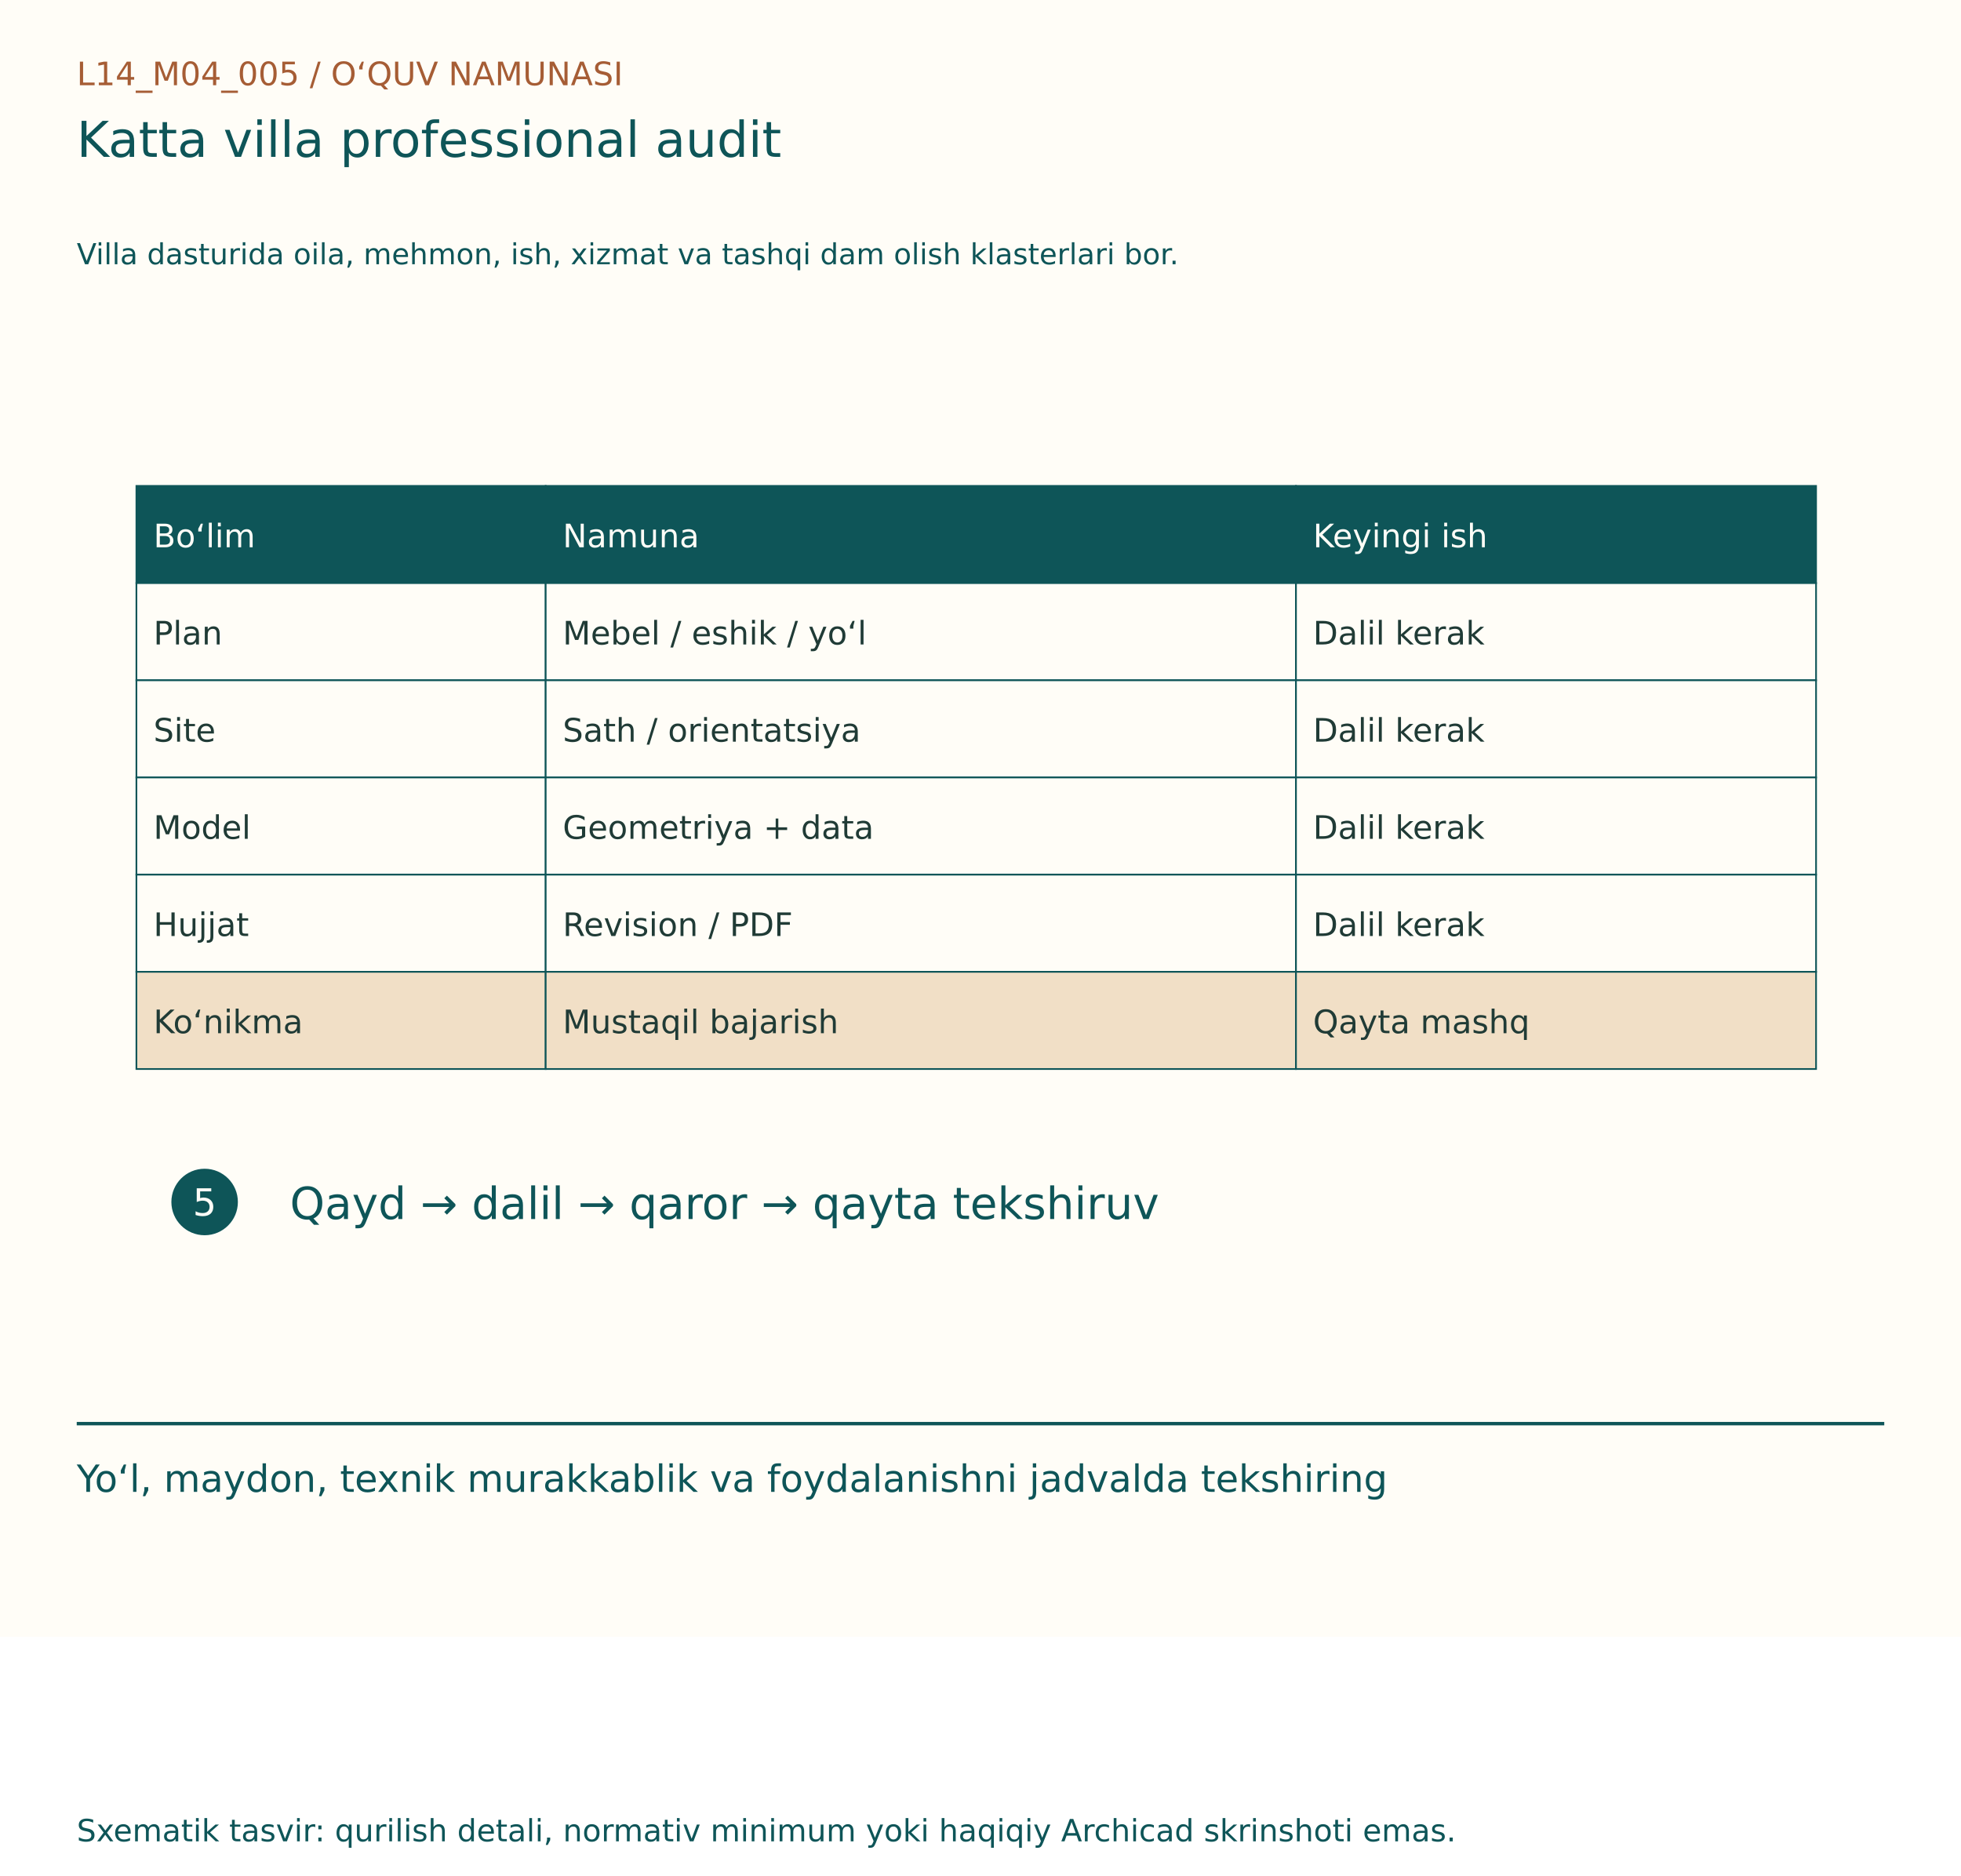
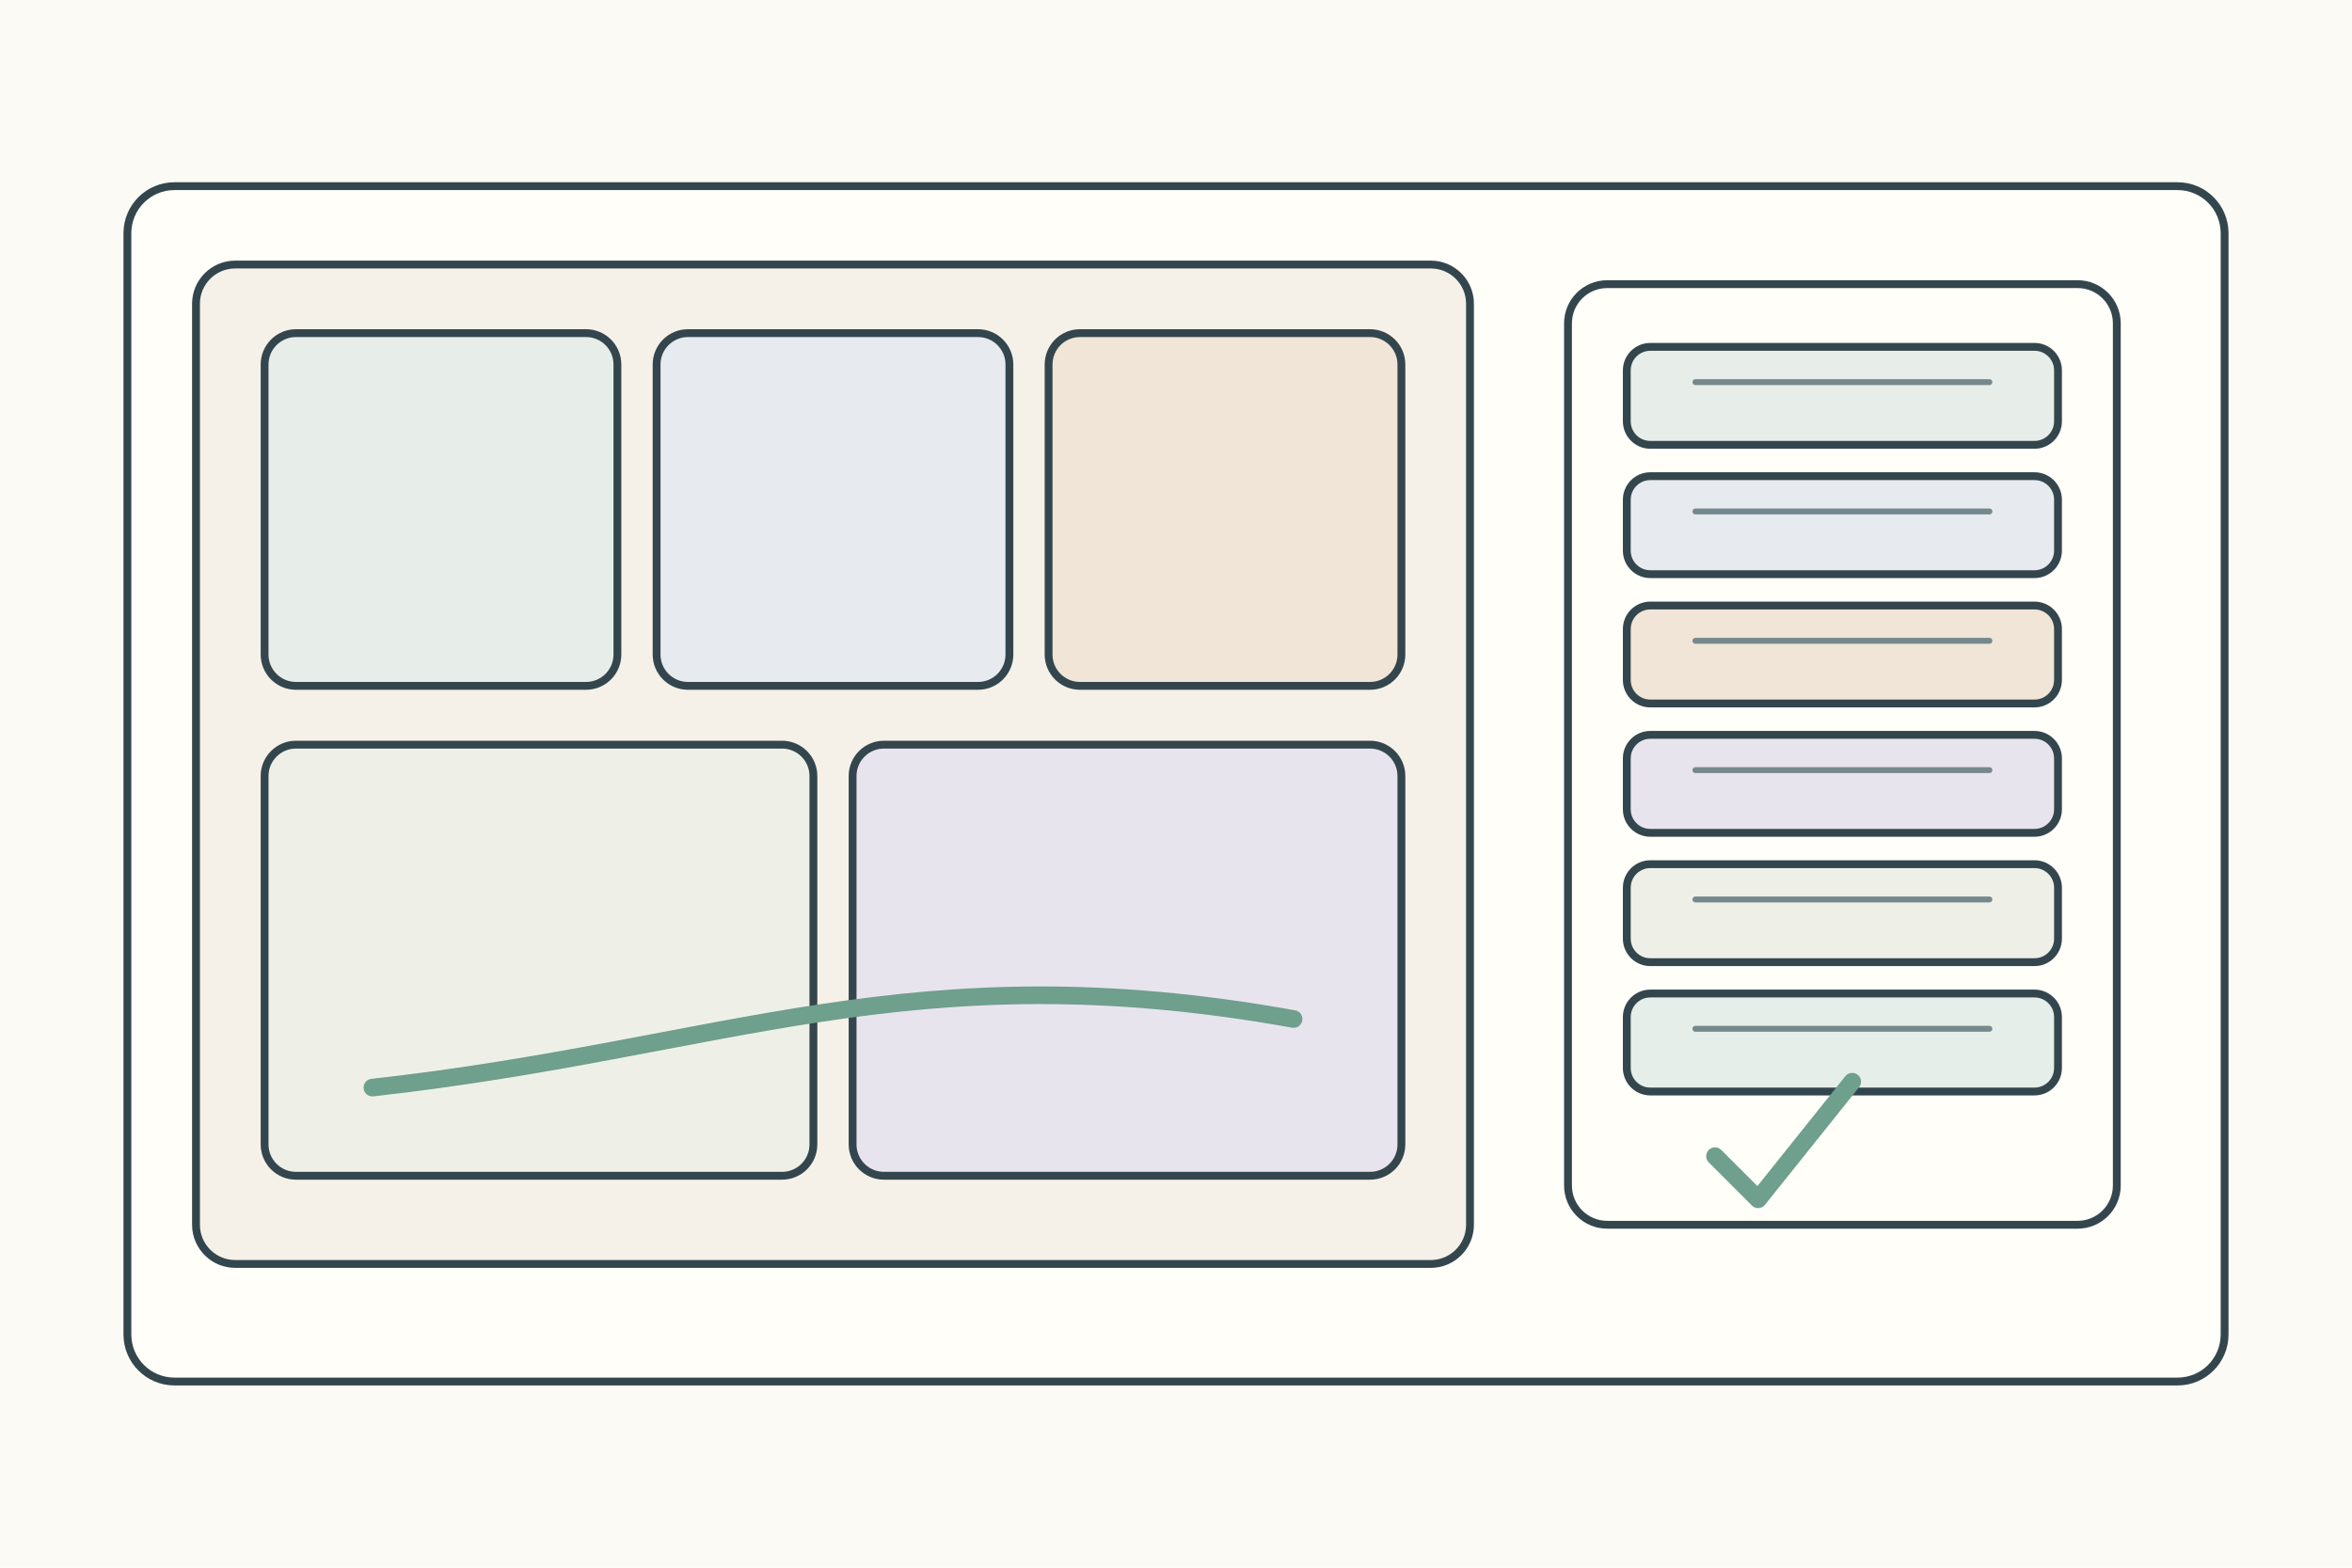
- <svg xmlns="http://www.w3.org/2000/svg" width="1150" height="1100" viewBox="0 0 1150 1100">
-   <rect width="1150" height="960" fill="#FFFDF7" />
-   <g font-family="DejaVu Sans, Segoe UI, sans-serif">
-     <text x="45" y="50" font-size="19" fill="#A65D35">L14_M04_005  /  O‘QUV NAMUNASI</text>
-     <text x="45" y="92" font-size="29" fill="#0E5558">Katta villa professional audit</text>
-     <text x="45" y="155" font-size="17" fill="#0E5558">Villa dasturida oila, mehmon, ish, xizmat va tashqi dam olish klasterlari bor.</text>
-     <g transform="translate(0,80)">
-       <rect x="80" y="205" width="240" height="57" fill="#0E5558" stroke="#0E5558" stroke-width="1" />
-       <text x="90" y="241" font-size="19" fill="#FFFDF7">Bo‘lim</text>
-       <rect x="320" y="205" width="440" height="57" fill="#0E5558" stroke="#0E5558" stroke-width="1" />
-       <text x="330" y="241" font-size="19" fill="#FFFDF7">Namuna</text>
-       <rect x="760" y="205" width="305" height="57" fill="#0E5558" stroke="#0E5558" stroke-width="1" />
-       <text x="770" y="241" font-size="19" fill="#FFFDF7">Keyingi ish</text>
-       <rect x="80" y="262" width="240" height="57" fill="#FFFDF7" stroke="#0E5558" stroke-width="1" />
-       <text x="90" y="298" font-size="19" fill="#203B36">Plan</text>
-       <rect x="320" y="262" width="440" height="57" fill="#FFFDF7" stroke="#0E5558" stroke-width="1" />
-       <text x="330" y="298" font-size="19" fill="#203B36">Mebel / eshik / yo‘l</text>
-       <rect x="760" y="262" width="305" height="57" fill="#FFFDF7" stroke="#0E5558" stroke-width="1" />
-       <text x="770" y="298" font-size="19" fill="#203B36">Dalil kerak</text>
-       <rect x="80" y="319" width="240" height="57" fill="#FFFDF7" stroke="#0E5558" stroke-width="1" />
-       <text x="90" y="355" font-size="19" fill="#203B36">Site</text>
-       <rect x="320" y="319" width="440" height="57" fill="#FFFDF7" stroke="#0E5558" stroke-width="1" />
-       <text x="330" y="355" font-size="19" fill="#203B36">Sath / orientatsiya</text>
-       <rect x="760" y="319" width="305" height="57" fill="#FFFDF7" stroke="#0E5558" stroke-width="1" />
-       <text x="770" y="355" font-size="19" fill="#203B36">Dalil kerak</text>
-       <rect x="80" y="376" width="240" height="57" fill="#FFFDF7" stroke="#0E5558" stroke-width="1" />
-       <text x="90" y="412" font-size="19" fill="#203B36">Model</text>
-       <rect x="320" y="376" width="440" height="57" fill="#FFFDF7" stroke="#0E5558" stroke-width="1" />
-       <text x="330" y="412" font-size="19" fill="#203B36">Geometriya + data</text>
-       <rect x="760" y="376" width="305" height="57" fill="#FFFDF7" stroke="#0E5558" stroke-width="1" />
-       <text x="770" y="412" font-size="19" fill="#203B36">Dalil kerak</text>
-       <rect x="80" y="433" width="240" height="57" fill="#FFFDF7" stroke="#0E5558" stroke-width="1" />
-       <text x="90" y="469" font-size="19" fill="#203B36">Hujjat</text>
-       <rect x="320" y="433" width="440" height="57" fill="#FFFDF7" stroke="#0E5558" stroke-width="1" />
-       <text x="330" y="469" font-size="19" fill="#203B36">Revision / PDF</text>
-       <rect x="760" y="433" width="305" height="57" fill="#FFFDF7" stroke="#0E5558" stroke-width="1" />
-       <text x="770" y="469" font-size="19" fill="#203B36">Dalil kerak</text>
-       <rect x="80" y="490" width="240" height="57" fill="#F1DFC6" stroke="#0E5558" stroke-width="1" />
-       <text x="90" y="526" font-size="19" fill="#203B36">Ko‘nikma</text>
-       <rect x="320" y="490" width="440" height="57" fill="#F1DFC6" stroke="#0E5558" stroke-width="1" />
-       <text x="330" y="526" font-size="19" fill="#203B36">Mustaqil bajarish</text>
-       <rect x="760" y="490" width="305" height="57" fill="#F1DFC6" stroke="#0E5558" stroke-width="1" />
-       <text x="770" y="526" font-size="19" fill="#203B36">Qayta mashq</text>
-       <circle cx="120" cy="625" r="18" fill="#0E5558" stroke="#0E5558" stroke-width="3" />
-       <text x="113" y="633" font-size="22" fill="#FFFDF7">5</text>
-       <text x="170" y="635" font-size="26" fill="#0E5558">Qayd → dalil → qaror → qayta tekshiruv</text>
+ <svg xmlns="http://www.w3.org/2000/svg" width="1200" height="800">
+   <rect width="1200" height="800" fill="#fbfaf4" />
+   <g stroke="#34464d" stroke-width="4" fill="none" stroke-linecap="round" stroke-linejoin="round">
+     <rect x="65" y="95" width="1070" height="610" rx="24" fill="#fffef9" />
+     <g transform="translate(100 135)">
+       <g>
+         <rect width="650" height="510" rx="20" fill="#f5f0e8" />
+         <rect x="35" y="35" width="180" height="180" rx="16" fill="#e7eee9" />
+         <rect x="235" y="35" width="180" height="180" rx="16" fill="#e7ebef" />
+         <rect x="435" y="35" width="180" height="180" rx="16" fill="#f0e5d7" />
+         <rect x="35" y="245" width="280" height="220" rx="16" fill="#eef0e8" />
+         <rect x="335" y="245" width="280" height="220" rx="16" fill="#e8e4ed" />
+         <path d="M90 420c180-20 275-70 470-35" stroke="#6f9f8d" stroke-width="9" />
+       </g>
+       <g transform="translate(700 10)">
+         <rect width="280" height="480" rx="20" fill="#fffef9" />
+         <rect x="30" y="32" width="220" height="50" rx="12" fill="#e7eee9" />
+         <rect x="30" y="98" width="220" height="50" rx="12" fill="#e7ebef" />
+         <rect x="30" y="164" width="220" height="50" rx="12" fill="#f0e5d7" />
+         <rect x="30" y="230" width="220" height="50" rx="12" fill="#e8e4ed" />
+         <rect x="30" y="296" width="220" height="50" rx="12" fill="#eef0e8" />
+         <rect x="30" y="362" width="220" height="50" rx="12" fill="#e5eee8" />
+         <path d="M65 50h150M65 116h150M65 182h150M65 248h150M65 314h150M65 380h150" stroke="#75888d" stroke-width="3" />
+         <path d="M75 445l22 22 48-60" stroke="#6f9f8d" stroke-width="9" />
+       </g>
    </g>
-     <line x1="45" y1="835" x2="1105" y2="835" stroke="#0E5558" stroke-width="2" />
-     <text x="45" y="875" font-size="22" fill="#0E5558">Yo‘l, maydon, texnik murakkablik va foydalanishni jadvalda tekshiring</text>
-     <text x="45" y="1080" font-size="18" fill="#0E5558">Sxematik tasvir: qurilish detali, normativ minimum yoki haqiqiy Archicad skrinshoti emas.</text>
  </g>
</svg>
